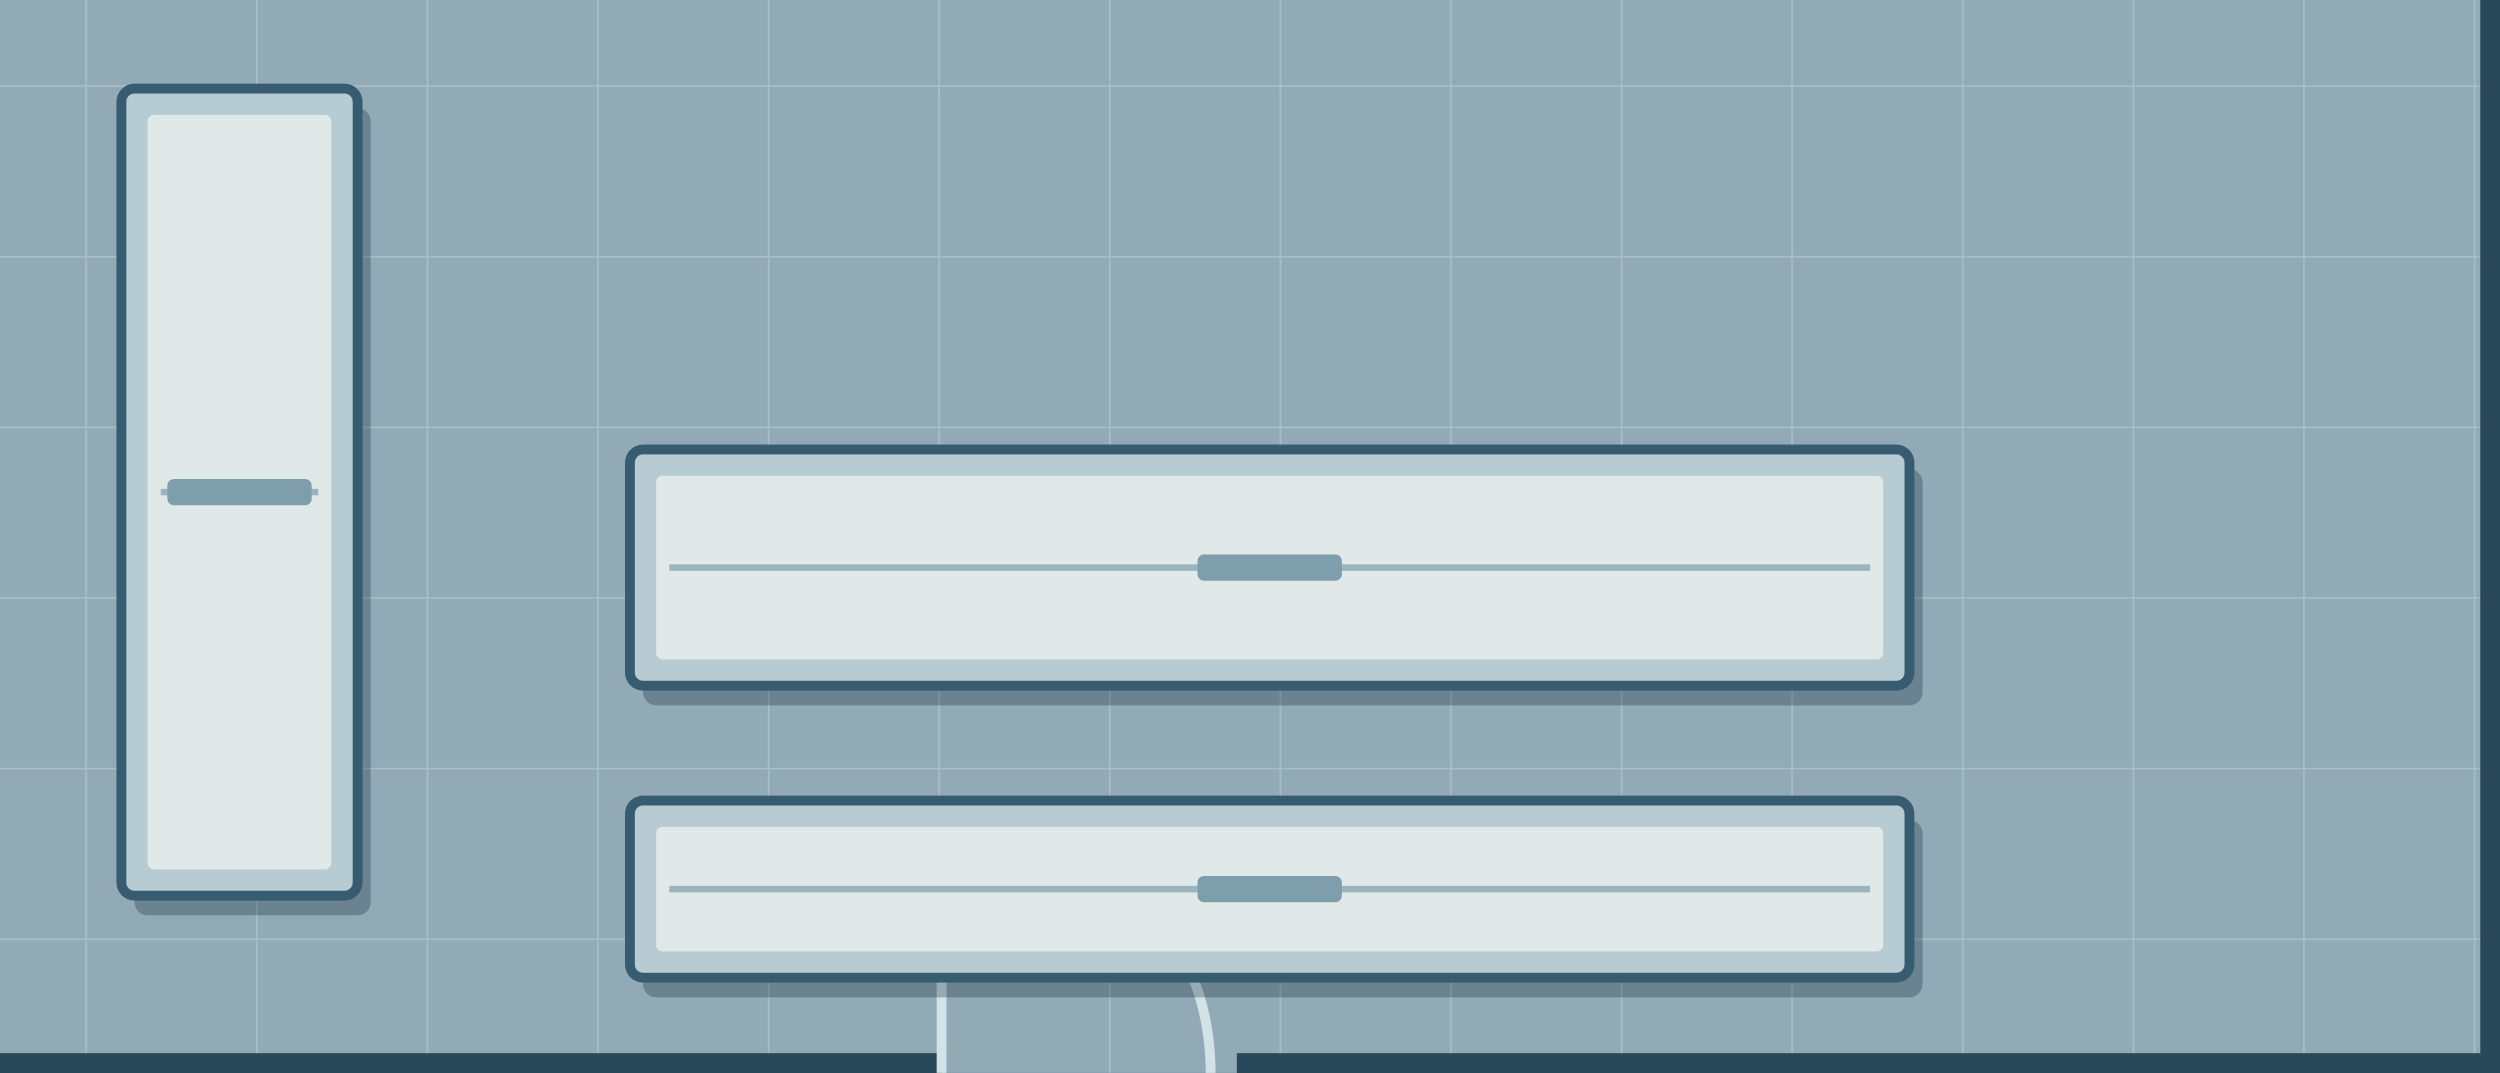
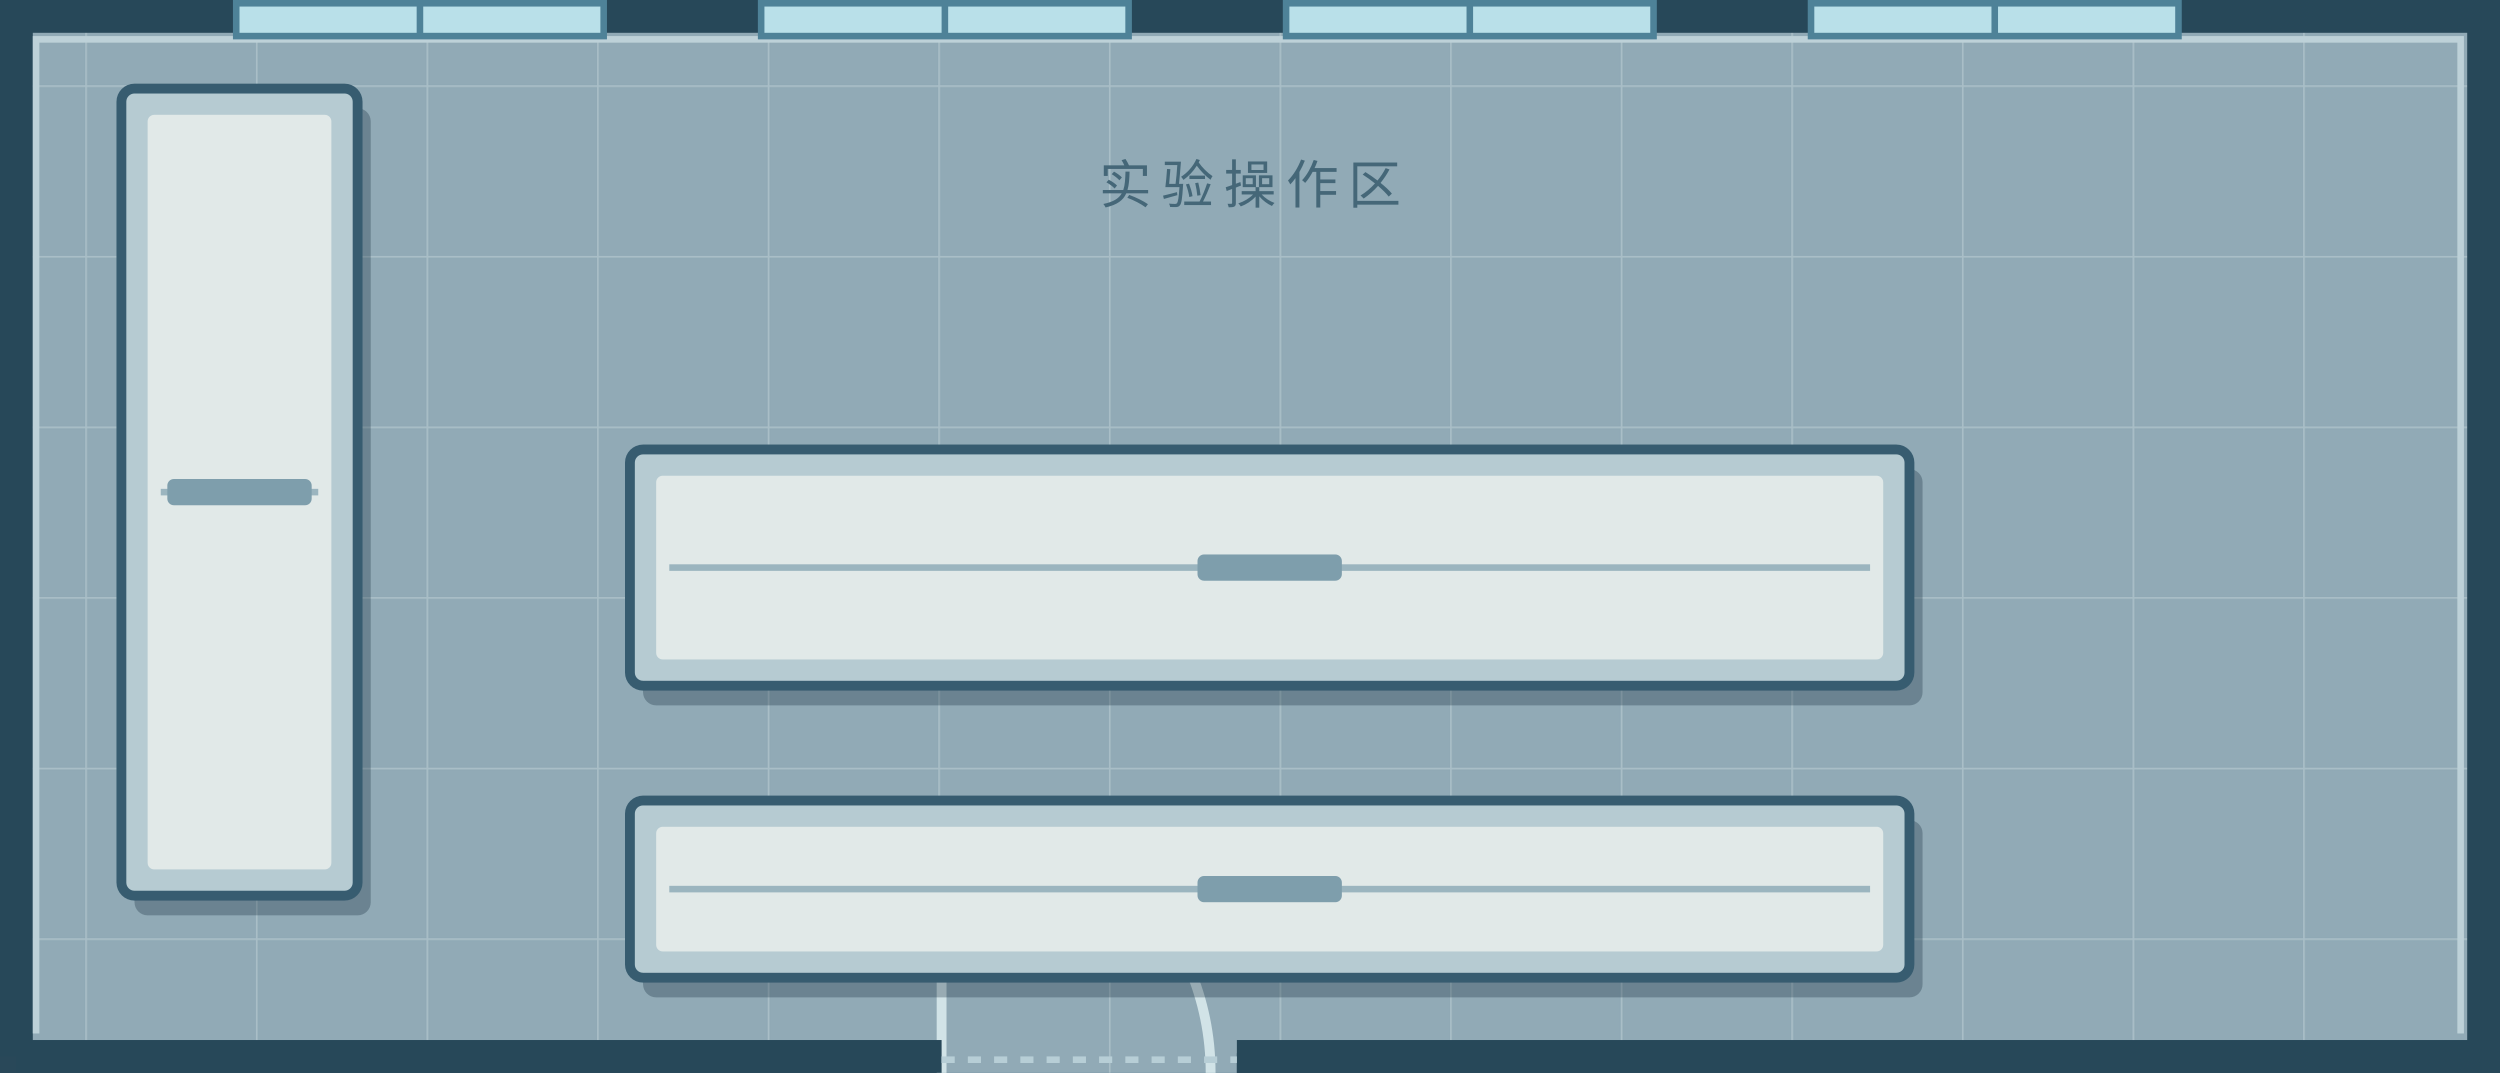
<svg xmlns="http://www.w3.org/2000/svg" width="762" height="327" viewBox="78 78 762 327">
  <defs>
    <pattern id="tile" width="52" height="52" patternUnits="userSpaceOnUse">
      <rect width="52" height="52" fill="#91aab6" />
      <path d="M52 0H0V52" fill="none" stroke="#a9bec7" stroke-width="1" />
    </pattern>
    <pattern id="corridor" width="104" height="40" patternUnits="userSpaceOnUse">
      <rect width="104" height="40" fill="#698895" />
      <path d="M0 40H104" stroke="#809aa5" />
    </pattern>
  </defs>
  <rect width="1678" height="795" rx="10" fill="#10293c" />
  <text x="70" y="38" fill="#b9d9e7" font-family="sans-serif" font-size="20" letter-spacing="3">LABORATORY · 1F</text>
  <text x="1608" y="38" text-anchor="end" fill="#719aaf" font-family="sans-serif" font-size="15">实验空间 / 楼层总览</text>
  <rect x="78" y="80" width="1534" height="662" fill="#071a29" opacity=".6" />
  <rect x="70" y="70" width="1538" height="660" fill="url(#tile)" stroke="#213e50" stroke-width="16" />
  <rect x="78" y="405" width="1522" height="116" fill="url(#corridor)" />
  <path d="M840 78V405 M78 405H365 M455 405H1200 M1290 405H1600 M78 521H1600" fill="none" stroke="#294859" stroke-width="12" />
  <path d="M365 405v-82 M365 323a82 82 0 0 1 82 82 M1290 405v-82 M1208 405a82 82 0 0 1 82-82" fill="none" stroke="#d1e3e7" stroke-width="3" />
  <g stroke="#80b6c7">
    <rect x="150" y="64" width="112" height="12" fill="#c7eaf0" stroke-width="3" />
    <path d="M206 64v12" stroke-width="2" />
  </g>
  <g stroke="#80b6c7">
    <rect x="310" y="64" width="112" height="12" fill="#c7eaf0" stroke-width="3" />
    <path d="M366 64v12" stroke-width="2" />
  </g>
  <g stroke="#80b6c7">
    <rect x="470" y="64" width="112" height="12" fill="#c7eaf0" stroke-width="3" />
    <path d="M526 64v12" stroke-width="2" />
  </g>
  <g stroke="#80b6c7">
    <rect x="630" y="64" width="112" height="12" fill="#c7eaf0" stroke-width="3" />
    <path d="M686 64v12" stroke-width="2" />
  </g>
  <g stroke="#80b6c7">
    <rect x="930" y="64" width="112" height="12" fill="#c7eaf0" stroke-width="3" />
    <path d="M986 64v12" stroke-width="2" />
  </g>
  <g stroke="#80b6c7">
    <rect x="1090" y="64" width="112" height="12" fill="#c7eaf0" stroke-width="3" />
    <path d="M1146 64v12" stroke-width="2" />
  </g>
  <g stroke="#80b6c7">
    <rect x="1250" y="64" width="112" height="12" fill="#c7eaf0" stroke-width="3" />
    <path d="M1306 64v12" stroke-width="2" />
  </g>
  <g stroke="#80b6c7">
    <rect x="1410" y="64" width="112" height="12" fill="#c7eaf0" stroke-width="3" />
    <path d="M1466 64v12" stroke-width="2" />
  </g>
  <g transform="translate(115 105)">
    <rect x="4" y="6" width="72" height="246" rx="4" fill="#102838" opacity=".3" />
    <rect width="72" height="246" rx="4" fill="#b6cbd2" stroke="#375c70" stroke-width="3" />
    <rect x="8" y="8" width="56" height="230" rx="2" fill="#e1e9e8" />
    <path d="M12 123H60" stroke="#9bb5bf" stroke-width="2" />
    <rect x="14" y="119" width="44" height="8" rx="2" fill="#7e9eac" />
  </g>
  <g transform="translate(1490 105)">
    <rect x="4" y="6" width="72" height="246" rx="4" fill="#102838" opacity=".3" />
    <rect width="72" height="246" rx="4" fill="#b6cbd2" stroke="#375c70" stroke-width="3" />
    <rect x="8" y="8" width="56" height="230" rx="2" fill="#e1e9e8" />
    <path d="M12 123H60" stroke="#9bb5bf" stroke-width="2" />
    <rect x="14" y="119" width="44" height="8" rx="2" fill="#7e9eac" />
  </g>
  <g transform="translate(270 215)">
    <rect x="4" y="6" width="390" height="72" rx="4" fill="#102838" opacity=".3" />
    <rect width="390" height="72" rx="4" fill="#b6cbd2" stroke="#375c70" stroke-width="3" />
    <rect x="8" y="8" width="374" height="56" rx="2" fill="#e1e9e8" />
    <path d="M12 36H378" stroke="#9bb5bf" stroke-width="2" />
    <rect x="173" y="32" width="44" height="8" rx="2" fill="#7e9eac" />
  </g>
  <g transform="translate(270 322)">
    <rect x="4" y="6" width="390" height="54" rx="4" fill="#102838" opacity=".3" />
    <rect width="390" height="54" rx="4" fill="#b6cbd2" stroke="#375c70" stroke-width="3" />
    <rect x="8" y="8" width="374" height="38" rx="2" fill="#e1e9e8" />
    <path d="M12 27H378" stroke="#9bb5bf" stroke-width="2" />
    <rect x="173" y="23" width="44" height="8" rx="2" fill="#7e9eac" />
  </g>
  <g transform="translate(975 215)">
    <rect x="4" y="6" width="390" height="72" rx="4" fill="#102838" opacity=".3" />
    <rect width="390" height="72" rx="4" fill="#b6cbd2" stroke="#375c70" stroke-width="3" />
    <rect x="8" y="8" width="374" height="56" rx="2" fill="#e1e9e8" />
    <path d="M12 36H378" stroke="#9bb5bf" stroke-width="2" />
    <rect x="173" y="32" width="44" height="8" rx="2" fill="#7e9eac" />
  </g>
  <g transform="translate(975 322)">
    <rect x="4" y="6" width="390" height="54" rx="4" fill="#102838" opacity=".3" />
    <rect width="390" height="54" rx="4" fill="#b6cbd2" stroke="#375c70" stroke-width="3" />
    <rect x="8" y="8" width="374" height="38" rx="2" fill="#e1e9e8" />
    <path d="M12 27H378" stroke="#9bb5bf" stroke-width="2" />
    <rect x="173" y="23" width="44" height="8" rx="2" fill="#7e9eac" />
  </g>
  <path d="M330 527V722 M590 527V722 M1090 527V722 M1350 527V722" stroke="#294859" stroke-width="12" />
  <rect x="95" y="555" width="210" height="142" rx="3" fill="#5c7888" stroke="#c0d4dc" stroke-width="3" />
  <path d="M110 570h180 M110 590h180 M110 610h180 M110 630h180 M110 650h180 M110 670h180" stroke="#9fbac6" stroke-width="2" />
  <path d="M205 681V566m-9 11 9-11 9 11" fill="none" stroke="#dfebed" stroke-width="3" />
  <g fill="#657f8e" stroke="#c0d4dc" stroke-width="3">
    <rect x="359" y="558" width="92" height="132" />
    <rect x="472" y="558" width="92" height="132" />
  </g>
  <path d="M405 563v120 M518 563v120" stroke="#a6c5d2" stroke-width="2" />
  <g transform="translate(635 574)">
    <rect x="4" y="6" width="410" height="76" rx="4" fill="#102838" opacity=".3" />
    <rect width="410" height="76" rx="4" fill="#b6cbd2" stroke="#375c70" stroke-width="3" />
    <rect x="8" y="8" width="394" height="60" rx="2" fill="#e1e9e8" />
    <path d="M12 38H398" stroke="#9bb5bf" stroke-width="2" />
    <rect x="183" y="34" width="44" height="8" rx="2" fill="#7e9eac" />
  </g>
  <g transform="translate(1124 552)">
    <rect x="4" y="6" width="190" height="52" rx="4" fill="#102838" opacity=".3" />
    <rect width="190" height="52" rx="4" fill="#b6cbd2" stroke="#375c70" stroke-width="3" />
    <rect x="8" y="8" width="174" height="36" rx="2" fill="#e1e9e8" />
    <path d="M12 26H178" stroke="#9bb5bf" stroke-width="2" />
    <rect x="73" y="22" width="44" height="8" rx="2" fill="#7e9eac" />
  </g>
  <g transform="translate(1124 646)">
    <rect x="4" y="6" width="190" height="52" rx="4" fill="#102838" opacity=".3" />
    <rect width="190" height="52" rx="4" fill="#b6cbd2" stroke="#375c70" stroke-width="3" />
    <rect x="8" y="8" width="174" height="36" rx="2" fill="#e1e9e8" />
    <path d="M12 26H178" stroke="#9bb5bf" stroke-width="2" />
    <rect x="73" y="22" width="44" height="8" rx="2" fill="#7e9eac" />
  </g>
  <g fill="#c5d9de" stroke="#7896a6" stroke-width="2">
    <rect x="1380" y="555" width="78" height="62" rx="8" />
    <rect x="1490" y="555" width="78" height="62" rx="8" />
    <rect x="1380" y="652" width="188" height="40" rx="4" />
  </g>
  <path d="M700 521h100 M920 521h100" stroke="#698895" stroke-width="14" />
  <g font-family="sans-serif" font-size="15" fill="#d2e4e9" text-anchor="middle">
    <text x="200" y="716">楼梯</text>
    <text x="463" y="716">电梯</text>
    <text x="840" y="701">公共准备区</text>
    <text x="1220" y="630">辅助区</text>
  </g>
  <path d="M710 465h-70m12-8-12 8 12 8 M975 465h70m-12-8 12 8-12 8" fill="none" stroke="#bad6df" stroke-width="3" />
  <text x="70" y="770" fill="#688fa4" font-family="sans-serif" font-size="14">实验区 / 公共准备区 / 辅助区</text>
+   <g aria-label="房间墙体与窗户">
+     <path d="M83 400V83H835V400H455 M83 400H365" fill="none" stroke="#274859" stroke-width="10" />
+     <path d="M89 393V90H828V393" fill="none" stroke="#bdd1d8" stroke-width="2" />
+     <g fill="#b9e0e9" stroke="#4e8298" stroke-width="2">
+       <rect x="150" y="79" width="112" height="10" />
+       <path d="M206 79v10" />
+     </g>
+     <g fill="#b9e0e9" stroke="#4e8298" stroke-width="2">
+       <rect x="310" y="79" width="112" height="10" />
+       <path d="M366 79v10" />
+     </g>
+     <g fill="#b9e0e9" stroke="#4e8298" stroke-width="2">
+       <rect x="470" y="79" width="112" height="10" />
+       <path d="M526 79v10" />
+     </g>
+     <g fill="#b9e0e9" stroke="#4e8298" stroke-width="2">
+       <rect x="630" y="79" width="112" height="10" />
+       <path d="M686 79v10" />
+     </g>
+     <path d="M365 401h90" stroke="#b7ced6" stroke-width="2" stroke-dasharray="4 4" />
+     <text x="459" y="140" text-anchor="middle" fill="#456778" font-family="sans-serif" font-size="16" letter-spacing="3">实验操作区</text>
+   </g>
</svg>
